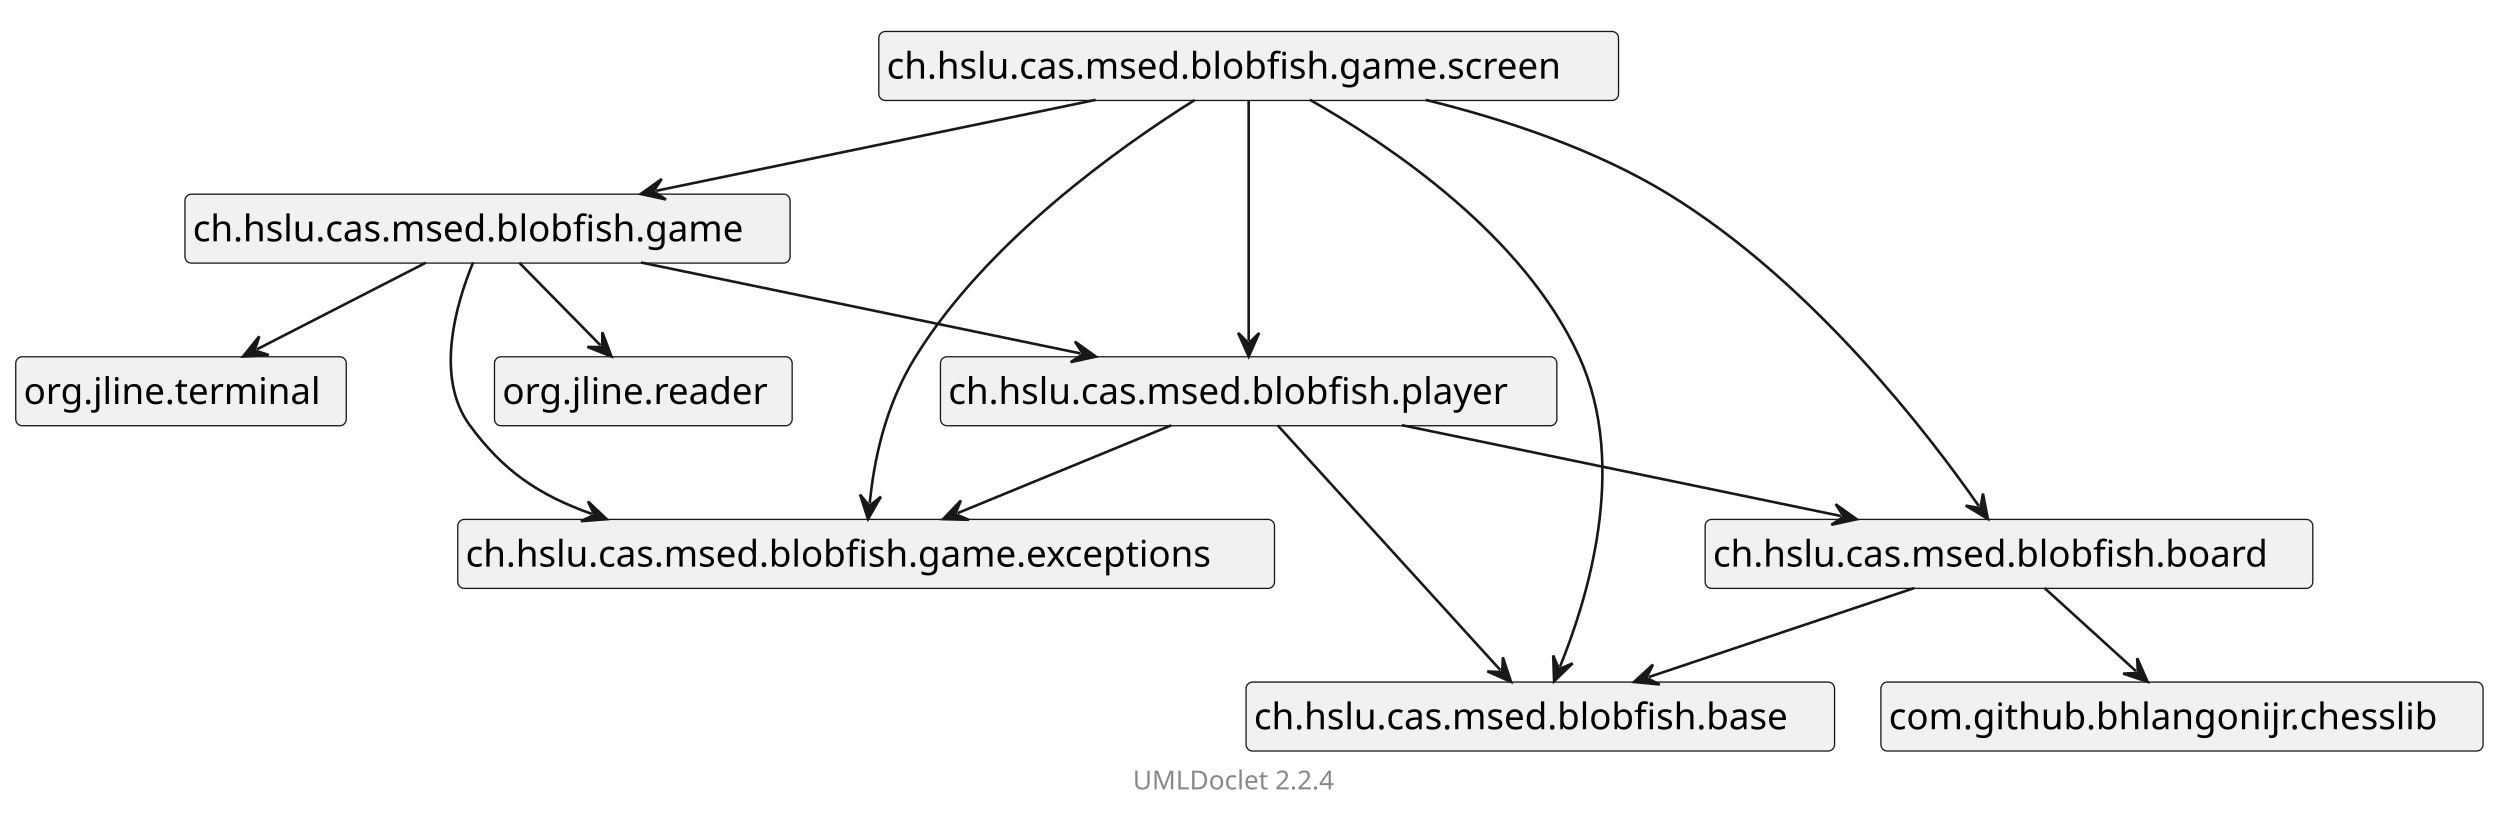
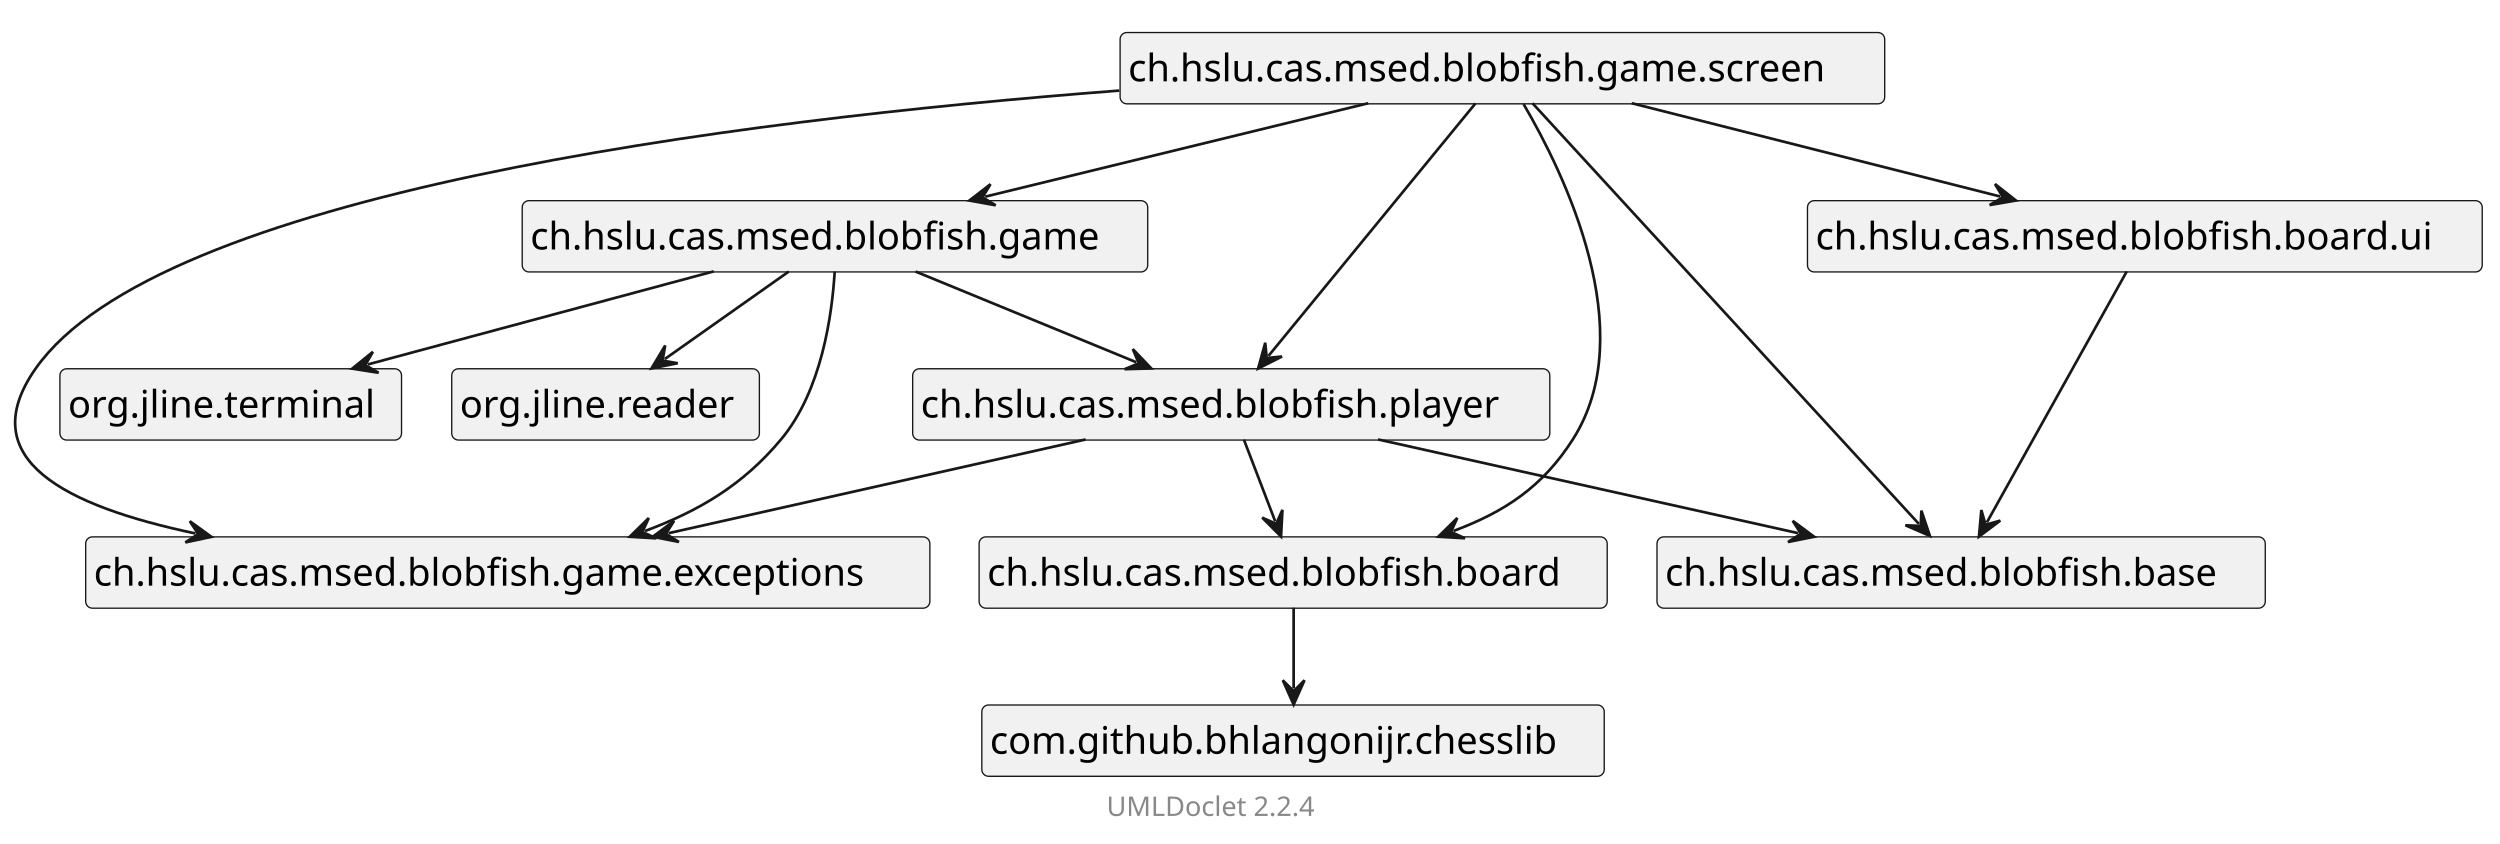
- <svg xmlns="http://www.w3.org/2000/svg" xmlns:xlink="http://www.w3.org/1999/xlink" contentStyleType="text/css" data-diagram-type="CLASS" height="311px" preserveAspectRatio="none" style="width:953px;height:311px;" version="1.1" viewBox="0 0 953 311" width="953px" zoomAndPan="magnify">
+ <svg xmlns="http://www.w3.org/2000/svg" xmlns:xlink="http://www.w3.org/1999/xlink" contentStyleType="text/css" data-diagram-type="CLASS" height="311px" preserveAspectRatio="none" style="width:922px;height:311px;" version="1.1" viewBox="0 0 922 311" width="922px" zoomAndPan="magnify">
  <defs />
  <g>
    <g class="entity" data-entity="ch.hslu.cas.msed.blobfish.game" data-source-line="14" data-uid="ent0002" id="entity_ch.hslu.cas.msed.blobfish.game">
      <a href="ch/hslu/cas/msed/blobfish/game/package-summary.html" target="_top" title="ch/hslu/cas/msed/blobfish/game/package-summary.html" xlink:actuate="onRequest" xlink:href="ch/hslu/cas/msed/blobfish/game/package-summary.html" xlink:show="new" xlink:title="ch/hslu/cas/msed/blobfish/game/package-summary.html" xlink:type="simple">
-         <rect fill="#F1F1F1" height="26.297" rx="2.5" ry="2.5" style="stroke:#181818;stroke-width:0.5;" width="230.684" x="70.5" y="74" />
-         <text fill="#000000" font-family="sans-serif" font-size="14" lengthAdjust="spacing" textLength="224.684" x="73.5" y="91.995">ch.hslu.cas.msed.blobfish.game</text>
+         <rect fill="#F1F1F1" height="26.297" rx="2.5" ry="2.5" style="stroke:#181818;stroke-width:0.5;" width="230.684" x="192.594" y="74" />
+         <text fill="#000000" font-family="sans-serif" font-size="14" lengthAdjust="spacing" textLength="224.684" x="195.594" y="91.995">ch.hslu.cas.msed.blobfish.game</text>
      </a>
    </g>
    <g class="entity" data-entity="org.jline.terminal" data-source-line="14" data-uid="ent0003" id="entity_org.jline.terminal">
-       <rect fill="#F1F1F1" height="26.297" rx="2.5" ry="2.5" style="stroke:#181818;stroke-width:0.5;" width="125.991" x="6" y="136" />
-       <text fill="#000000" font-family="sans-serif" font-size="14" lengthAdjust="spacing" textLength="119.991" x="9" y="153.995">org.jline.terminal</text>
+       <rect fill="#F1F1F1" height="26.297" rx="2.5" ry="2.5" style="stroke:#181818;stroke-width:0.5;" width="125.991" x="22.094" y="136" />
+       <text fill="#000000" font-family="sans-serif" font-size="14" lengthAdjust="spacing" textLength="119.991" x="25.094" y="153.995">org.jline.terminal</text>
    </g>
    <g class="entity" data-entity="ch.hslu.cas.msed.blobfish.player" data-source-line="15" data-uid="ent0005" id="entity_ch.hslu.cas.msed.blobfish.player">
      <a href="ch/hslu/cas/msed/blobfish/player/package-summary.html" target="_top" title="ch/hslu/cas/msed/blobfish/player/package-summary.html" xlink:actuate="onRequest" xlink:href="ch/hslu/cas/msed/blobfish/player/package-summary.html" xlink:show="new" xlink:title="ch/hslu/cas/msed/blobfish/player/package-summary.html" xlink:type="simple">
-         <rect fill="#F1F1F1" height="26.297" rx="2.5" ry="2.5" style="stroke:#181818;stroke-width:0.5;" width="234.977" x="358.5" y="136" />
-         <text fill="#000000" font-family="sans-serif" font-size="14" lengthAdjust="spacing" textLength="228.977" x="361.5" y="153.995">ch.hslu.cas.msed.blobfish.player</text>
+         <rect fill="#F1F1F1" height="26.297" rx="2.5" ry="2.5" style="stroke:#181818;stroke-width:0.5;" width="234.977" x="336.594" y="136" />
+         <text fill="#000000" font-family="sans-serif" font-size="14" lengthAdjust="spacing" textLength="228.977" x="339.594" y="153.995">ch.hslu.cas.msed.blobfish.player</text>
      </a>
    </g>
    <g class="entity" data-entity="org.jline.reader" data-source-line="16" data-uid="ent0007" id="entity_org.jline.reader">
-       <rect fill="#F1F1F1" height="26.297" rx="2.5" ry="2.5" style="stroke:#181818;stroke-width:0.5;" width="113.468" x="188.5" y="136" />
-       <text fill="#000000" font-family="sans-serif" font-size="14" lengthAdjust="spacing" textLength="107.468" x="191.5" y="153.995">org.jline.reader</text>
+       <rect fill="#F1F1F1" height="26.297" rx="2.5" ry="2.5" style="stroke:#181818;stroke-width:0.5;" width="113.468" x="166.594" y="136" />
+       <text fill="#000000" font-family="sans-serif" font-size="14" lengthAdjust="spacing" textLength="107.468" x="169.594" y="153.995">org.jline.reader</text>
    </g>
    <g class="entity" data-entity="ch.hslu.cas.msed.blobfish.game.exceptions" data-source-line="17" data-uid="ent0009" id="entity_ch.hslu.cas.msed.blobfish.game.exceptions">
      <a href="ch/hslu/cas/msed/blobfish/game/exceptions/package-summary.html" target="_top" title="ch/hslu/cas/msed/blobfish/game/exceptions/package-summary.html" xlink:actuate="onRequest" xlink:href="ch/hslu/cas/msed/blobfish/game/exceptions/package-summary.html" xlink:show="new" xlink:title="ch/hslu/cas/msed/blobfish/game/exceptions/package-summary.html" xlink:type="simple">
-         <rect fill="#F1F1F1" height="26.297" rx="2.5" ry="2.5" style="stroke:#181818;stroke-width:0.5;" width="311.341" x="174.5" y="198" />
-         <text fill="#000000" font-family="sans-serif" font-size="14" lengthAdjust="spacing" textLength="305.341" x="177.5" y="215.995">ch.hslu.cas.msed.blobfish.game.exceptions</text>
+         <rect fill="#F1F1F1" height="26.297" rx="2.5" ry="2.5" style="stroke:#181818;stroke-width:0.5;" width="311.341" x="31.594" y="198" />
+         <text fill="#000000" font-family="sans-serif" font-size="14" lengthAdjust="spacing" textLength="305.341" x="34.594" y="215.995">ch.hslu.cas.msed.blobfish.game.exceptions</text>
      </a>
    </g>
    <g class="entity" data-entity="ch.hslu.cas.msed.blobfish.game.screen" data-source-line="18" data-uid="ent0011" id="entity_ch.hslu.cas.msed.blobfish.game.screen">
      <a href="ch/hslu/cas/msed/blobfish/game/screen/package-summary.html" target="_top" title="ch/hslu/cas/msed/blobfish/game/screen/package-summary.html" xlink:actuate="onRequest" xlink:href="ch/hslu/cas/msed/blobfish/game/screen/package-summary.html" xlink:show="new" xlink:title="ch/hslu/cas/msed/blobfish/game/screen/package-summary.html" xlink:type="simple">
-         <rect fill="#F1F1F1" height="26.297" rx="2.5" ry="2.5" style="stroke:#181818;stroke-width:0.5;" width="281.981" x="335" y="12" />
-         <text fill="#000000" font-family="sans-serif" font-size="14" lengthAdjust="spacing" textLength="275.981" x="338" y="29.995">ch.hslu.cas.msed.blobfish.game.screen</text>
+         <rect fill="#F1F1F1" height="26.297" rx="2.5" ry="2.5" style="stroke:#181818;stroke-width:0.5;" width="281.981" x="413.094" y="12" />
+         <text fill="#000000" font-family="sans-serif" font-size="14" lengthAdjust="spacing" textLength="275.981" x="416.094" y="29.995">ch.hslu.cas.msed.blobfish.game.screen</text>
      </a>
    </g>
    <g class="entity" data-entity="ch.hslu.cas.msed.blobfish.base" data-source-line="19" data-uid="ent0013" id="entity_ch.hslu.cas.msed.blobfish.base">
      <a href="ch/hslu/cas/msed/blobfish/base/package-summary.html" target="_top" title="ch/hslu/cas/msed/blobfish/base/package-summary.html" xlink:actuate="onRequest" xlink:href="ch/hslu/cas/msed/blobfish/base/package-summary.html" xlink:show="new" xlink:title="ch/hslu/cas/msed/blobfish/base/package-summary.html" xlink:type="simple">
-         <rect fill="#F1F1F1" height="26.297" rx="2.5" ry="2.5" style="stroke:#181818;stroke-width:0.5;" width="224.34" x="475" y="260" />
-         <text fill="#000000" font-family="sans-serif" font-size="14" lengthAdjust="spacing" textLength="218.34" x="478" y="277.995">ch.hslu.cas.msed.blobfish.base</text>
+         <rect fill="#F1F1F1" height="26.297" rx="2.5" ry="2.5" style="stroke:#181818;stroke-width:0.5;" width="224.34" x="611.094" y="198" />
+         <text fill="#000000" font-family="sans-serif" font-size="14" lengthAdjust="spacing" textLength="218.34" x="614.094" y="215.995">ch.hslu.cas.msed.blobfish.base</text>
      </a>
    </g>
    <g class="entity" data-entity="ch.hslu.cas.msed.blobfish.board" data-source-line="20" data-uid="ent0015" id="entity_ch.hslu.cas.msed.blobfish.board">
      <a href="ch/hslu/cas/msed/blobfish/board/package-summary.html" target="_top" title="ch/hslu/cas/msed/blobfish/board/package-summary.html" xlink:actuate="onRequest" xlink:href="ch/hslu/cas/msed/blobfish/board/package-summary.html" xlink:show="new" xlink:title="ch/hslu/cas/msed/blobfish/board/package-summary.html" xlink:type="simple">
-         <rect fill="#F1F1F1" height="26.297" rx="2.5" ry="2.5" style="stroke:#181818;stroke-width:0.5;" width="231.641" x="650" y="198" />
-         <text fill="#000000" font-family="sans-serif" font-size="14" lengthAdjust="spacing" textLength="225.641" x="653" y="215.995">ch.hslu.cas.msed.blobfish.board</text>
+         <rect fill="#F1F1F1" height="26.297" rx="2.5" ry="2.5" style="stroke:#181818;stroke-width:0.5;" width="231.641" x="361.094" y="198" />
+         <text fill="#000000" font-family="sans-serif" font-size="14" lengthAdjust="spacing" textLength="225.641" x="364.094" y="215.995">ch.hslu.cas.msed.blobfish.board</text>
      </a>
    </g>
-     <g class="entity" data-entity="com.github.bhlangonijr.chesslib" data-source-line="23" data-uid="ent0019" id="entity_com.github.bhlangonijr.chesslib">
-       <rect fill="#F1F1F1" height="26.297" rx="2.5" ry="2.5" style="stroke:#181818;stroke-width:0.5;" width="229.549" x="717" y="260" />
-       <text fill="#000000" font-family="sans-serif" font-size="14" lengthAdjust="spacing" textLength="223.549" x="720" y="277.995">com.github.bhlangonijr.chesslib</text>
+     <g class="entity" data-entity="ch.hslu.cas.msed.blobfish.board.ui" data-source-line="22" data-uid="ent0018" id="entity_ch.hslu.cas.msed.blobfish.board.ui">
+       <a href="ch/hslu/cas/msed/blobfish/board/ui/package-summary.html" target="_top" title="ch/hslu/cas/msed/blobfish/board/ui/package-summary.html" xlink:actuate="onRequest" xlink:href="ch/hslu/cas/msed/blobfish/board/ui/package-summary.html" xlink:show="new" xlink:title="ch/hslu/cas/msed/blobfish/board/ui/package-summary.html" xlink:type="simple">
+         <rect fill="#F1F1F1" height="26.297" rx="2.5" ry="2.5" style="stroke:#181818;stroke-width:0.5;" width="248.853" x="666.594" y="74" />
+         <text fill="#000000" font-family="sans-serif" font-size="14" lengthAdjust="spacing" textLength="242.853" x="669.594" y="91.995">ch.hslu.cas.msed.blobfish.board.ui</text>
+       </a>
+     </g>
+     <g class="entity" data-entity="com.github.bhlangonijr.chesslib" data-source-line="24" data-uid="ent0021" id="entity_com.github.bhlangonijr.chesslib">
+       <rect fill="#F1F1F1" height="26.297" rx="2.5" ry="2.5" style="stroke:#181818;stroke-width:0.5;" width="229.549" x="362.094" y="260" />
+       <text fill="#000000" font-family="sans-serif" font-size="14" lengthAdjust="spacing" textLength="223.549" x="365.094" y="277.995">com.github.bhlangonijr.chesslib</text>
    </g>
    <g class="link" data-entity-1="ch.hslu.cas.msed.blobfish.game" data-entity-2="org.jline.terminal" data-uid="lnk4" id="link_ch.hslu.cas.msed.blobfish.game_org.jline.terminal">
-       <polygon fill="#181818" points="92.641,135.876,102.475,135.329,97.091,133.595,98.825,128.21,92.641,135.876" style="stroke:#181818;stroke-width:1;" />
-       <path d="M162.323,100.142 C142.024,110.552 118.269,122.734 97.98,133.138" fill="none" style="stroke:#181818;stroke-width:1;" />
+       <polygon fill="#181818" points="129.881,135.95,139.612,137.474,134.71,134.65,137.533,129.749,129.881,135.95" style="stroke:#181818;stroke-width:1;" />
+       <path d="M263.235,100.07 C224.443,110.507 174.446,123.959 135.675,134.391" fill="none" style="stroke:#181818;stroke-width:1;" />
    </g>
    <g class="link" data-entity-1="ch.hslu.cas.msed.blobfish.game" data-entity-2="ch.hslu.cas.msed.blobfish.player" data-uid="lnk6" id="link_ch.hslu.cas.msed.blobfish.game_ch.hslu.cas.msed.blobfish.player">
-       <polygon fill="#181818" points="417.756,135.95,409.753,130.209,412.86,134.936,408.132,138.043,417.756,135.95" style="stroke:#181818;stroke-width:1;" />
-       <path d="M244.337,100.07 C294.784,110.507 361.461,124.302 411.881,134.734" fill="none" style="stroke:#181818;stroke-width:1;" />
+       <polygon fill="#181818" points="424.592,135.876,417.788,128.755,419.968,133.976,414.748,136.155,424.592,135.876" style="stroke:#181818;stroke-width:1;" />
+       <path d="M337.639,100.142 C362.969,110.552 393.725,123.191 419.043,133.595" fill="none" style="stroke:#181818;stroke-width:1;" />
    </g>
    <g class="link" data-entity-1="ch.hslu.cas.msed.blobfish.game" data-entity-2="org.jline.reader" data-uid="lnk8" id="link_ch.hslu.cas.msed.blobfish.game_org.jline.reader">
-       <polygon fill="#181818" points="233.078,135.876,229.62,126.654,229.572,132.311,223.916,132.263,233.078,135.876" style="stroke:#181818;stroke-width:1;" />
-       <path d="M197.94,100.142 C208.176,110.552 218.64,121.194 228.871,131.598" fill="none" style="stroke:#181818;stroke-width:1;" />
+       <polygon fill="#181818" points="240.269,135.876,249.929,133.954,244.354,132.993,245.315,127.418,240.269,135.876" style="stroke:#181818;stroke-width:1;" />
+       <path d="M290.893,100.142 C276.146,110.552 259.911,122.012 245.171,132.416" fill="none" style="stroke:#181818;stroke-width:1;" />
    </g>
    <g class="link" data-entity-1="ch.hslu.cas.msed.blobfish.game" data-entity-2="ch.hslu.cas.msed.blobfish.game.exceptions" data-uid="lnk10" id="link_ch.hslu.cas.msed.blobfish.game_ch.hslu.cas.msed.blobfish.game.exceptions">
-       <polygon fill="#181818" points="231.273,197.909,224.126,191.133,226.56,196.239,221.454,198.674,231.273,197.909" style="stroke:#181818;stroke-width:1;" />
-       <path d="M180.337,100.062 C173.834,115.885 165.668,143.772 179,162 C191.748,179.429 205.221,188.679 225.618,195.905" fill="none" style="stroke:#181818;stroke-width:1;" />
+       <polygon fill="#181818" points="232.24,197.955,242.072,198.542,236.922,196.2,239.264,191.051,232.24,197.955" style="stroke:#181818;stroke-width:1;" />
+       <path d="M307.836,100.167 C306.884,116.106 303.018,144.121 288.094,162 C273.787,179.14 257.571,188.461 237.859,195.849" fill="none" style="stroke:#181818;stroke-width:1;" />
    </g>
    <g class="link" data-entity-1="ch.hslu.cas.msed.blobfish.game.screen" data-entity-2="ch.hslu.cas.msed.blobfish.game" data-uid="lnk12" id="link_ch.hslu.cas.msed.blobfish.game.screen_ch.hslu.cas.msed.blobfish.game">
-       <polygon fill="#181818" points="244.244,73.95,253.868,76.043,249.14,72.936,252.247,68.209,244.244,73.95" style="stroke:#181818;stroke-width:1;" />
-       <path d="M417.663,38.07 C367.216,48.507 300.539,62.302 250.119,72.734" fill="none" style="stroke:#181818;stroke-width:1;" />
+       <polygon fill="#181818" points="357.501,73.95,367.192,75.703,362.358,72.765,365.296,67.931,357.501,73.95" style="stroke:#181818;stroke-width:1;" />
+       <path d="M504.608,38.07 C461.815,48.507 406.1,62.096 363.33,72.528" fill="none" style="stroke:#181818;stroke-width:1;" />
    </g>
    <g class="link" data-entity-1="ch.hslu.cas.msed.blobfish.game.screen" data-entity-2="ch.hslu.cas.msed.blobfish.base" data-uid="lnk14" id="link_ch.hslu.cas.msed.blobfish.game.screen_ch.hslu.cas.msed.blobfish.base">
-       <polygon fill="#181818" points="592.413,259.698,599.503,252.861,594.293,255.064,592.09,249.854,592.413,259.698" style="stroke:#181818;stroke-width:1;" />
-       <path d="M499.287,38.027 C529.523,55.124 580.915,89.604 602,136 C621.164,178.171 604.685,229.446 594.669,254.138" fill="none" style="stroke:#181818;stroke-width:1;" />
+       <polygon fill="#181818" points="711.743,197.642,708.601,188.307,708.361,193.959,702.709,193.719,711.743,197.642" style="stroke:#181818;stroke-width:1;" />
+       <path d="M565.182,38.073 C595.731,71.332 676.826,159.625 707.684,193.223" fill="none" style="stroke:#181818;stroke-width:1;" />
    </g>
    <g class="link" data-entity-1="ch.hslu.cas.msed.blobfish.game.screen" data-entity-2="ch.hslu.cas.msed.blobfish.board" data-uid="lnk16" id="link_ch.hslu.cas.msed.blobfish.game.screen_ch.hslu.cas.msed.blobfish.board">
-       <polygon fill="#181818" points="757.778,197.826,755.9,188.158,754.913,193.728,749.343,192.742,757.778,197.826" style="stroke:#181818;stroke-width:1;" />
-       <path d="M543.446,38.076 C573.303,45.42 607.933,56.804 636,74 C691.423,107.958 735.797,166.384 754.341,192.909" fill="none" style="stroke:#181818;stroke-width:1;" />
+       <polygon fill="#181818" points="530.436,197.936,540.268,198.514,535.116,196.177,537.453,191.026,530.436,197.936" style="stroke:#181818;stroke-width:1;" />
+       <path d="M561.882,38.362 C576.722,63.654 605.414,122.266 580.094,162 C568.909,179.553 555.066,188.679 536.052,195.825" fill="none" style="stroke:#181818;stroke-width:1;" />
    </g>
    <g class="link" data-entity-1="ch.hslu.cas.msed.blobfish.game.screen" data-entity-2="ch.hslu.cas.msed.blobfish.player" data-uid="lnk17" id="link_ch.hslu.cas.msed.blobfish.game.screen_ch.hslu.cas.msed.blobfish.player">
-       <polygon fill="#181818" points="476,135.905,480,126.905,476,130.905,472,126.905,476,135.905" style="stroke:#181818;stroke-width:1;" />
-       <path d="M476,38.144 C476,61.529 476,106.559 476,129.905" fill="none" style="stroke:#181818;stroke-width:1;" />
+       <polygon fill="#181818" points="464.008,135.905,472.807,131.48,467.177,132.038,466.619,126.409,464.008,135.905" style="stroke:#181818;stroke-width:1;" />
+       <path d="M544.14,38.144 C524.972,61.529 486.947,107.919 467.811,131.265" fill="none" style="stroke:#181818;stroke-width:1;" />
    </g>
-     <g class="link" data-entity-1="ch.hslu.cas.msed.blobfish.game.screen" data-entity-2="ch.hslu.cas.msed.blobfish.game.exceptions" data-uid="lnk18" id="link_ch.hslu.cas.msed.blobfish.game.screen_ch.hslu.cas.msed.blobfish.game.exceptions">
-       <polygon fill="#181818" points="330.889,197.861,335.799,189.324,331.406,192.888,327.842,188.495,330.889,197.861" style="stroke:#181818;stroke-width:1;" />
-       <path d="M455.424,38.116 C427.049,55.915 376.323,91.849 349,136 C336.925,155.512 333.114,176.479 331.51,191.893" fill="none" style="stroke:#181818;stroke-width:1;" />
+     <g class="link" data-entity-1="ch.hslu.cas.msed.blobfish.game.screen" data-entity-2="ch.hslu.cas.msed.blobfish.board.ui" data-uid="lnk19" id="link_ch.hslu.cas.msed.blobfish.game.screen_ch.hslu.cas.msed.blobfish.board.ui">
+       <polygon fill="#181818" points="743.495,73.95,735.752,67.863,738.648,72.722,733.788,75.618,743.495,73.95" style="stroke:#181818;stroke-width:1;" />
+       <path d="M601.769,38.07 C642.997,48.507 696.473,62.045 737.678,72.477" fill="none" style="stroke:#181818;stroke-width:1;" />
    </g>
-     <g class="link" data-entity-1="ch.hslu.cas.msed.blobfish.board" data-entity-2="com.github.bhlangonijr.chesslib" data-uid="lnk20" id="link_ch.hslu.cas.msed.blobfish.board_com.github.bhlangonijr.chesslib">
-       <polygon fill="#181818" points="818.664,259.876,814.695,250.862,814.964,256.513,809.314,256.782,818.664,259.876" style="stroke:#181818;stroke-width:1;" />
-       <path d="M779.356,224.142 C790.807,234.552 802.779,245.436 814.224,255.84" fill="none" style="stroke:#181818;stroke-width:1;" />
+     <g class="link" data-entity-1="ch.hslu.cas.msed.blobfish.game.screen" data-entity-2="ch.hslu.cas.msed.blobfish.game.exceptions" data-uid="lnk20" id="link_ch.hslu.cas.msed.blobfish.game.screen_ch.hslu.cas.msed.blobfish.game.exceptions">
+       <polygon fill="#181818" points="77.979,197.989,69.999,192.218,73.087,196.957,68.347,200.045,77.979,197.989" style="stroke:#181818;stroke-width:1;" />
+       <path d="M412.821,33.408 C268.145,44.49 58.221,71.507 13.094,136 C-10.337,169.486 24.305,186.665 72.108,196.751" fill="none" style="stroke:#181818;stroke-width:1;" />
    </g>
-     <g class="link" data-entity-1="ch.hslu.cas.msed.blobfish.board" data-entity-2="ch.hslu.cas.msed.blobfish.base" data-uid="lnk21" id="link_ch.hslu.cas.msed.blobfish.board_ch.hslu.cas.msed.blobfish.base">
-       <polygon fill="#181818" points="622.864,259.979,632.668,260.911,627.604,258.39,630.126,253.326,622.864,259.979" style="stroke:#181818;stroke-width:1;" />
-       <path d="M729.777,224.142 C698.619,234.586 659.606,247.663 628.553,258.072" fill="none" style="stroke:#181818;stroke-width:1;" />
+     <g class="link" data-entity-1="ch.hslu.cas.msed.blobfish.board" data-entity-2="com.github.bhlangonijr.chesslib" data-uid="lnk22" id="link_ch.hslu.cas.msed.blobfish.board_com.github.bhlangonijr.chesslib">
+       <polygon fill="#181818" points="477.094,259.876,481.094,250.876,477.094,254.876,473.094,250.876,477.094,259.876" style="stroke:#181818;stroke-width:1;" />
+       <path d="M477.094,224.142 C477.094,234.552 477.094,243.472 477.094,253.876" fill="none" style="stroke:#181818;stroke-width:1;" />
    </g>
-     <g class="link" data-entity-1="ch.hslu.cas.msed.blobfish.player" data-entity-2="ch.hslu.cas.msed.blobfish.base" data-uid="lnk22" id="link_ch.hslu.cas.msed.blobfish.player_ch.hslu.cas.msed.blobfish.base">
-       <polygon fill="#181818" points="575.996,259.905,572.898,250.556,572.631,256.207,566.98,255.94,575.996,259.905" style="stroke:#181818;stroke-width:1;" />
-       <path d="M487.049,162.144 C508.325,185.529 550.717,232.121 571.958,255.467" fill="none" style="stroke:#181818;stroke-width:1;" />
+     <g class="link" data-entity-1="ch.hslu.cas.msed.blobfish.board.ui" data-entity-2="ch.hslu.cas.msed.blobfish.base" data-uid="lnk23" id="link_ch.hslu.cas.msed.blobfish.board.ui_ch.hslu.cas.msed.blobfish.base">
+       <polygon fill="#181818" points="729.835,197.905,737.711,191.991,732.269,193.538,730.723,188.096,729.835,197.905" style="stroke:#181818;stroke-width:1;" />
+       <path d="M784.325,100.144 C771.291,123.529 745.769,169.318 732.756,192.664" fill="none" style="stroke:#181818;stroke-width:1;" />
    </g>
-     <g class="link" data-entity-1="ch.hslu.cas.msed.blobfish.player" data-entity-2="ch.hslu.cas.msed.blobfish.board" data-uid="lnk23" id="link_ch.hslu.cas.msed.blobfish.player_ch.hslu.cas.msed.blobfish.board">
-       <polygon fill="#181818" points="707.756,197.95,699.753,192.209,702.86,196.936,698.133,200.043,707.756,197.95" style="stroke:#181818;stroke-width:1;" />
-       <path d="M534.337,162.07 C584.784,172.507 651.461,186.302 701.881,196.734" fill="none" style="stroke:#181818;stroke-width:1;" />
+     <g class="link" data-entity-1="ch.hslu.cas.msed.blobfish.player" data-entity-2="ch.hslu.cas.msed.blobfish.base" data-uid="lnk24" id="link_ch.hslu.cas.msed.blobfish.player_ch.hslu.cas.msed.blobfish.base">
+       <polygon fill="#181818" points="669.068,197.95,661.154,192.086,664.188,196.861,659.413,199.894,669.068,197.95" style="stroke:#181818;stroke-width:1;" />
+       <path d="M508.207,162.07 C555,172.507 616.443,186.212 663.212,196.643" fill="none" style="stroke:#181818;stroke-width:1;" />
    </g>
-     <g class="link" data-entity-1="ch.hslu.cas.msed.blobfish.player" data-entity-2="ch.hslu.cas.msed.blobfish.game.exceptions" data-uid="lnk24" id="link_ch.hslu.cas.msed.blobfish.player_ch.hslu.cas.msed.blobfish.game.exceptions">
-       <polygon fill="#181818" points="359.501,197.876,369.346,198.155,364.126,195.976,366.305,190.755,359.501,197.876" style="stroke:#181818;stroke-width:1;" />
-       <path d="M446.455,162.142 C421.124,172.552 390.369,185.191 365.051,195.595" fill="none" style="stroke:#181818;stroke-width:1;" />
+     <g class="link" data-entity-1="ch.hslu.cas.msed.blobfish.player" data-entity-2="ch.hslu.cas.msed.blobfish.board" data-uid="lnk25" id="link_ch.hslu.cas.msed.blobfish.player_ch.hslu.cas.msed.blobfish.board">
+       <polygon fill="#181818" points="472.446,197.876,472.96,188.041,470.657,193.207,465.49,190.904,472.446,197.876" style="stroke:#181818;stroke-width:1;" />
+       <path d="M458.748,162.142 C462.739,172.552 466.31,181.869 470.299,192.274" fill="none" style="stroke:#181818;stroke-width:1;" />
    </g>
-     <g class="footer" data-source-line="49">
-       <text fill="#888888" font-family="sans-serif" font-size="10" lengthAdjust="spacing" textLength="3.179" x="471.411" y="289.282"> </text>
+     <g class="link" data-entity-1="ch.hslu.cas.msed.blobfish.player" data-entity-2="ch.hslu.cas.msed.blobfish.game.exceptions" data-uid="lnk26" id="link_ch.hslu.cas.msed.blobfish.player_ch.hslu.cas.msed.blobfish.game.exceptions">
+       <polygon fill="#181818" points="240.718,197.95,250.376,199.879,245.597,196.853,248.622,192.074,240.718,197.95" style="stroke:#181818;stroke-width:1;" />
+       <path d="M400.384,162.07 C353.938,172.507 292.993,186.202 246.572,196.634" fill="none" style="stroke:#181818;stroke-width:1;" />
+     </g>
+     <g class="footer" data-source-line="52">
+       <text fill="#888888" font-family="sans-serif" font-size="10" lengthAdjust="spacing" textLength="3.179" x="447.661" y="289.282"> </text>
      <a href="https://github.com/talsma-ict/umldoclet" target="_top" title="https://github.com/talsma-ict/umldoclet" xlink:actuate="onRequest" xlink:href="https://github.com/talsma-ict/umldoclet" xlink:show="new" xlink:title="https://github.com/talsma-ict/umldoclet" xlink:type="simple">
-         <text fill="#888888" font-family="sans-serif" font-size="10" lengthAdjust="spacing" textLength="82.31" x="431.845" y="300.923">UMLDoclet 2.2.4</text>
+         <text fill="#888888" font-family="sans-serif" font-size="10" lengthAdjust="spacing" textLength="82.31" x="408.095" y="300.923">UMLDoclet 2.2.4</text>
      </a>
    </g>
  </g>
</svg>
